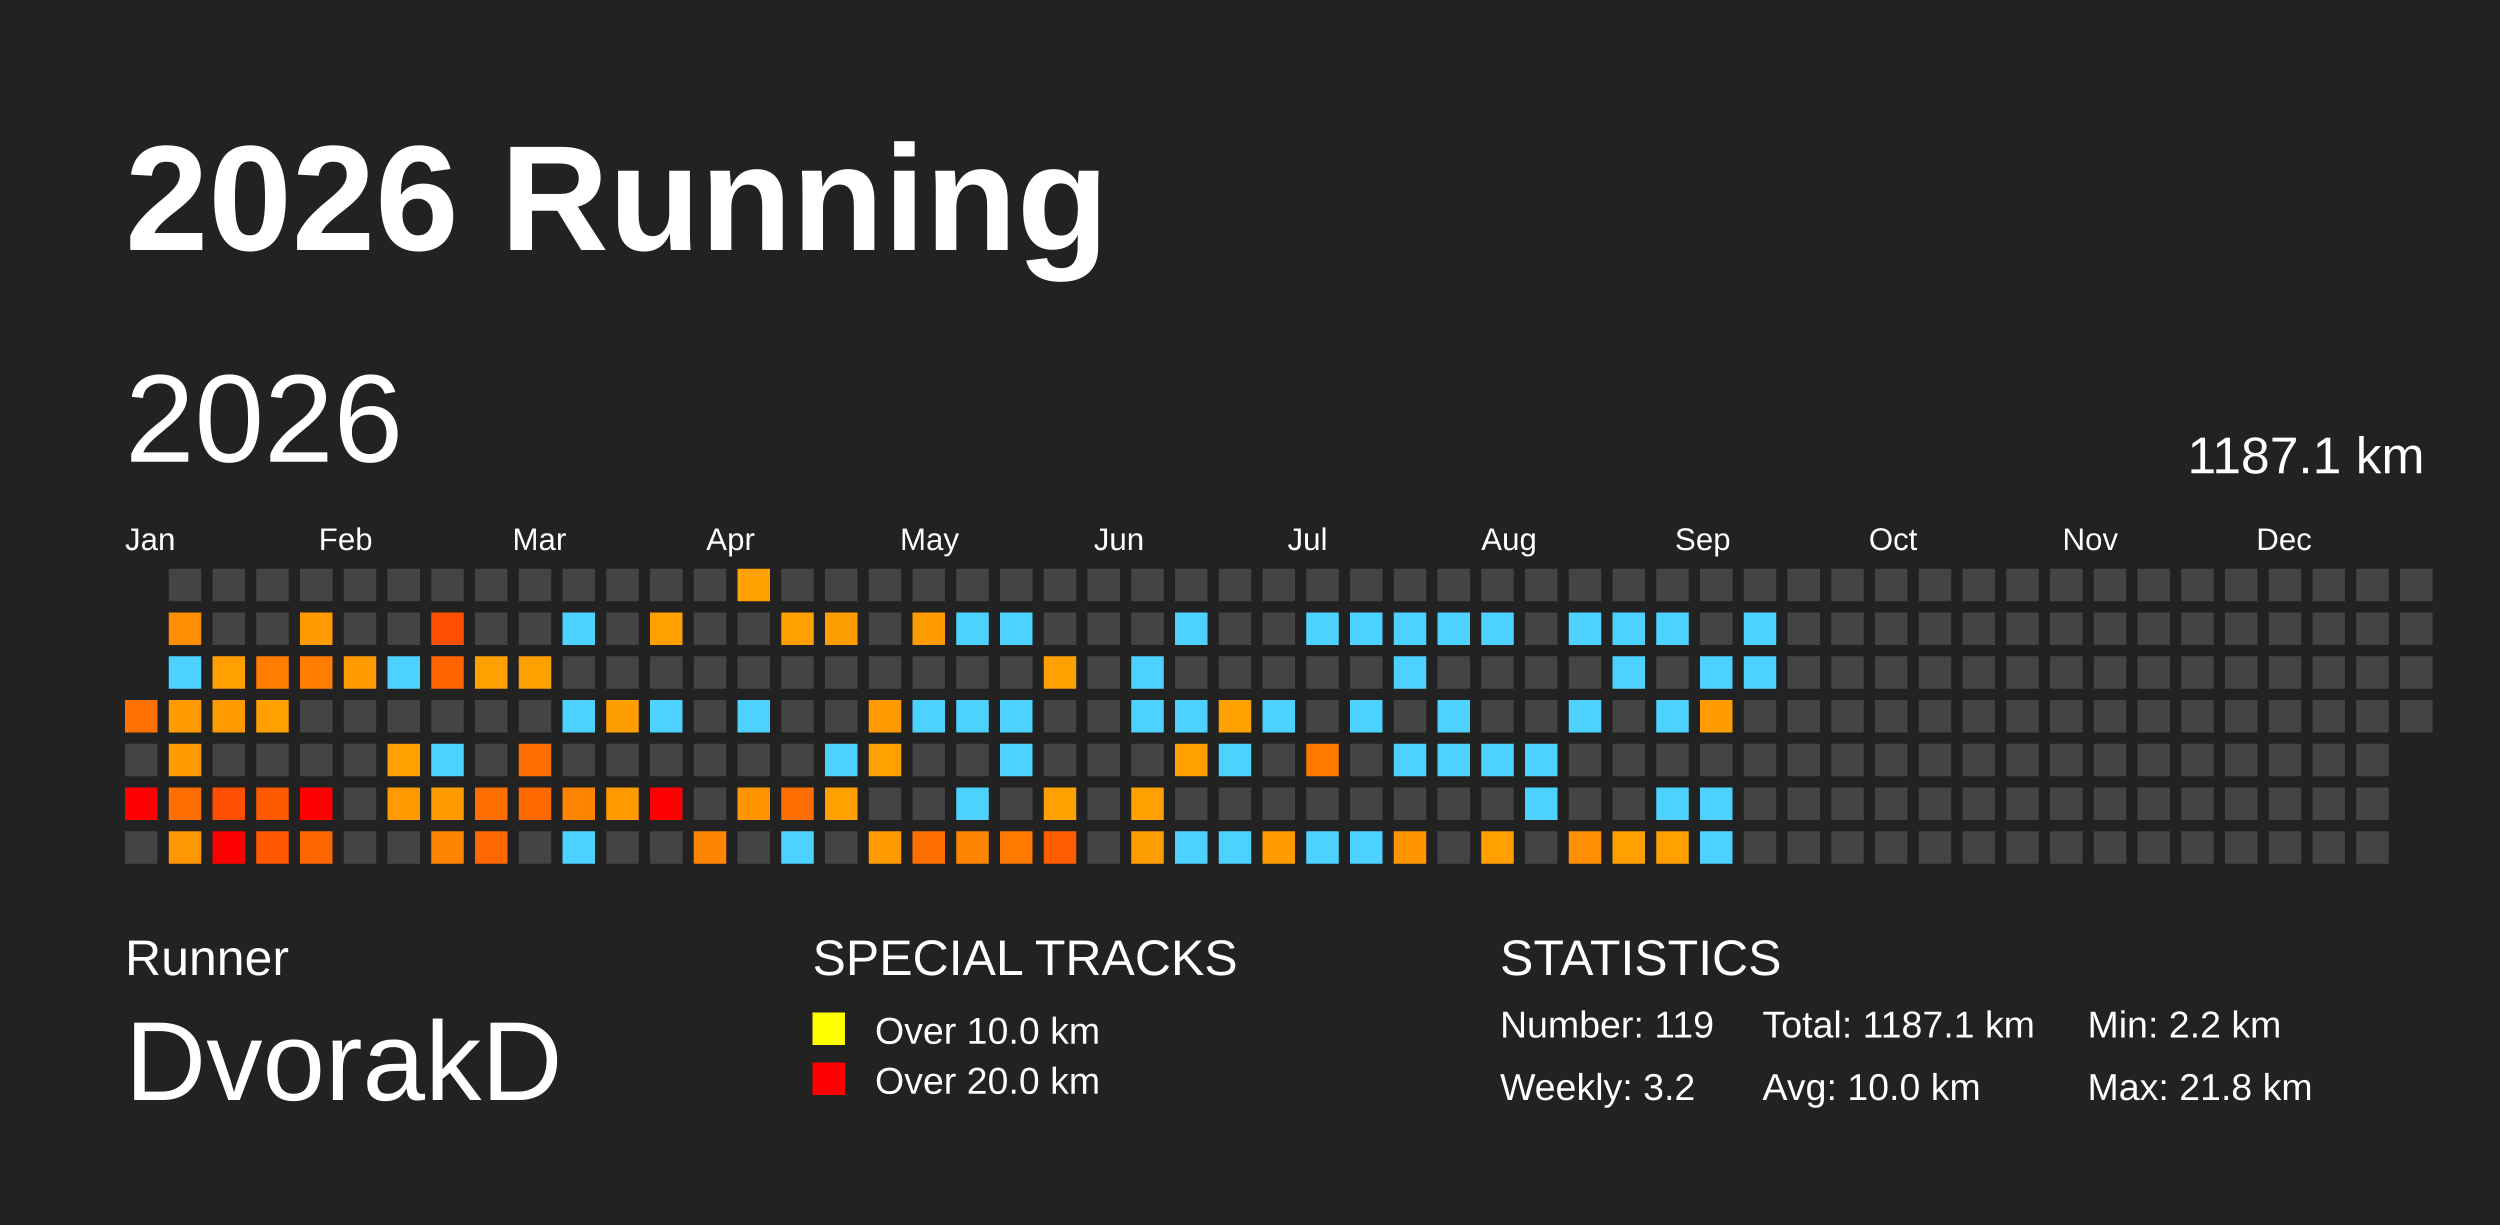
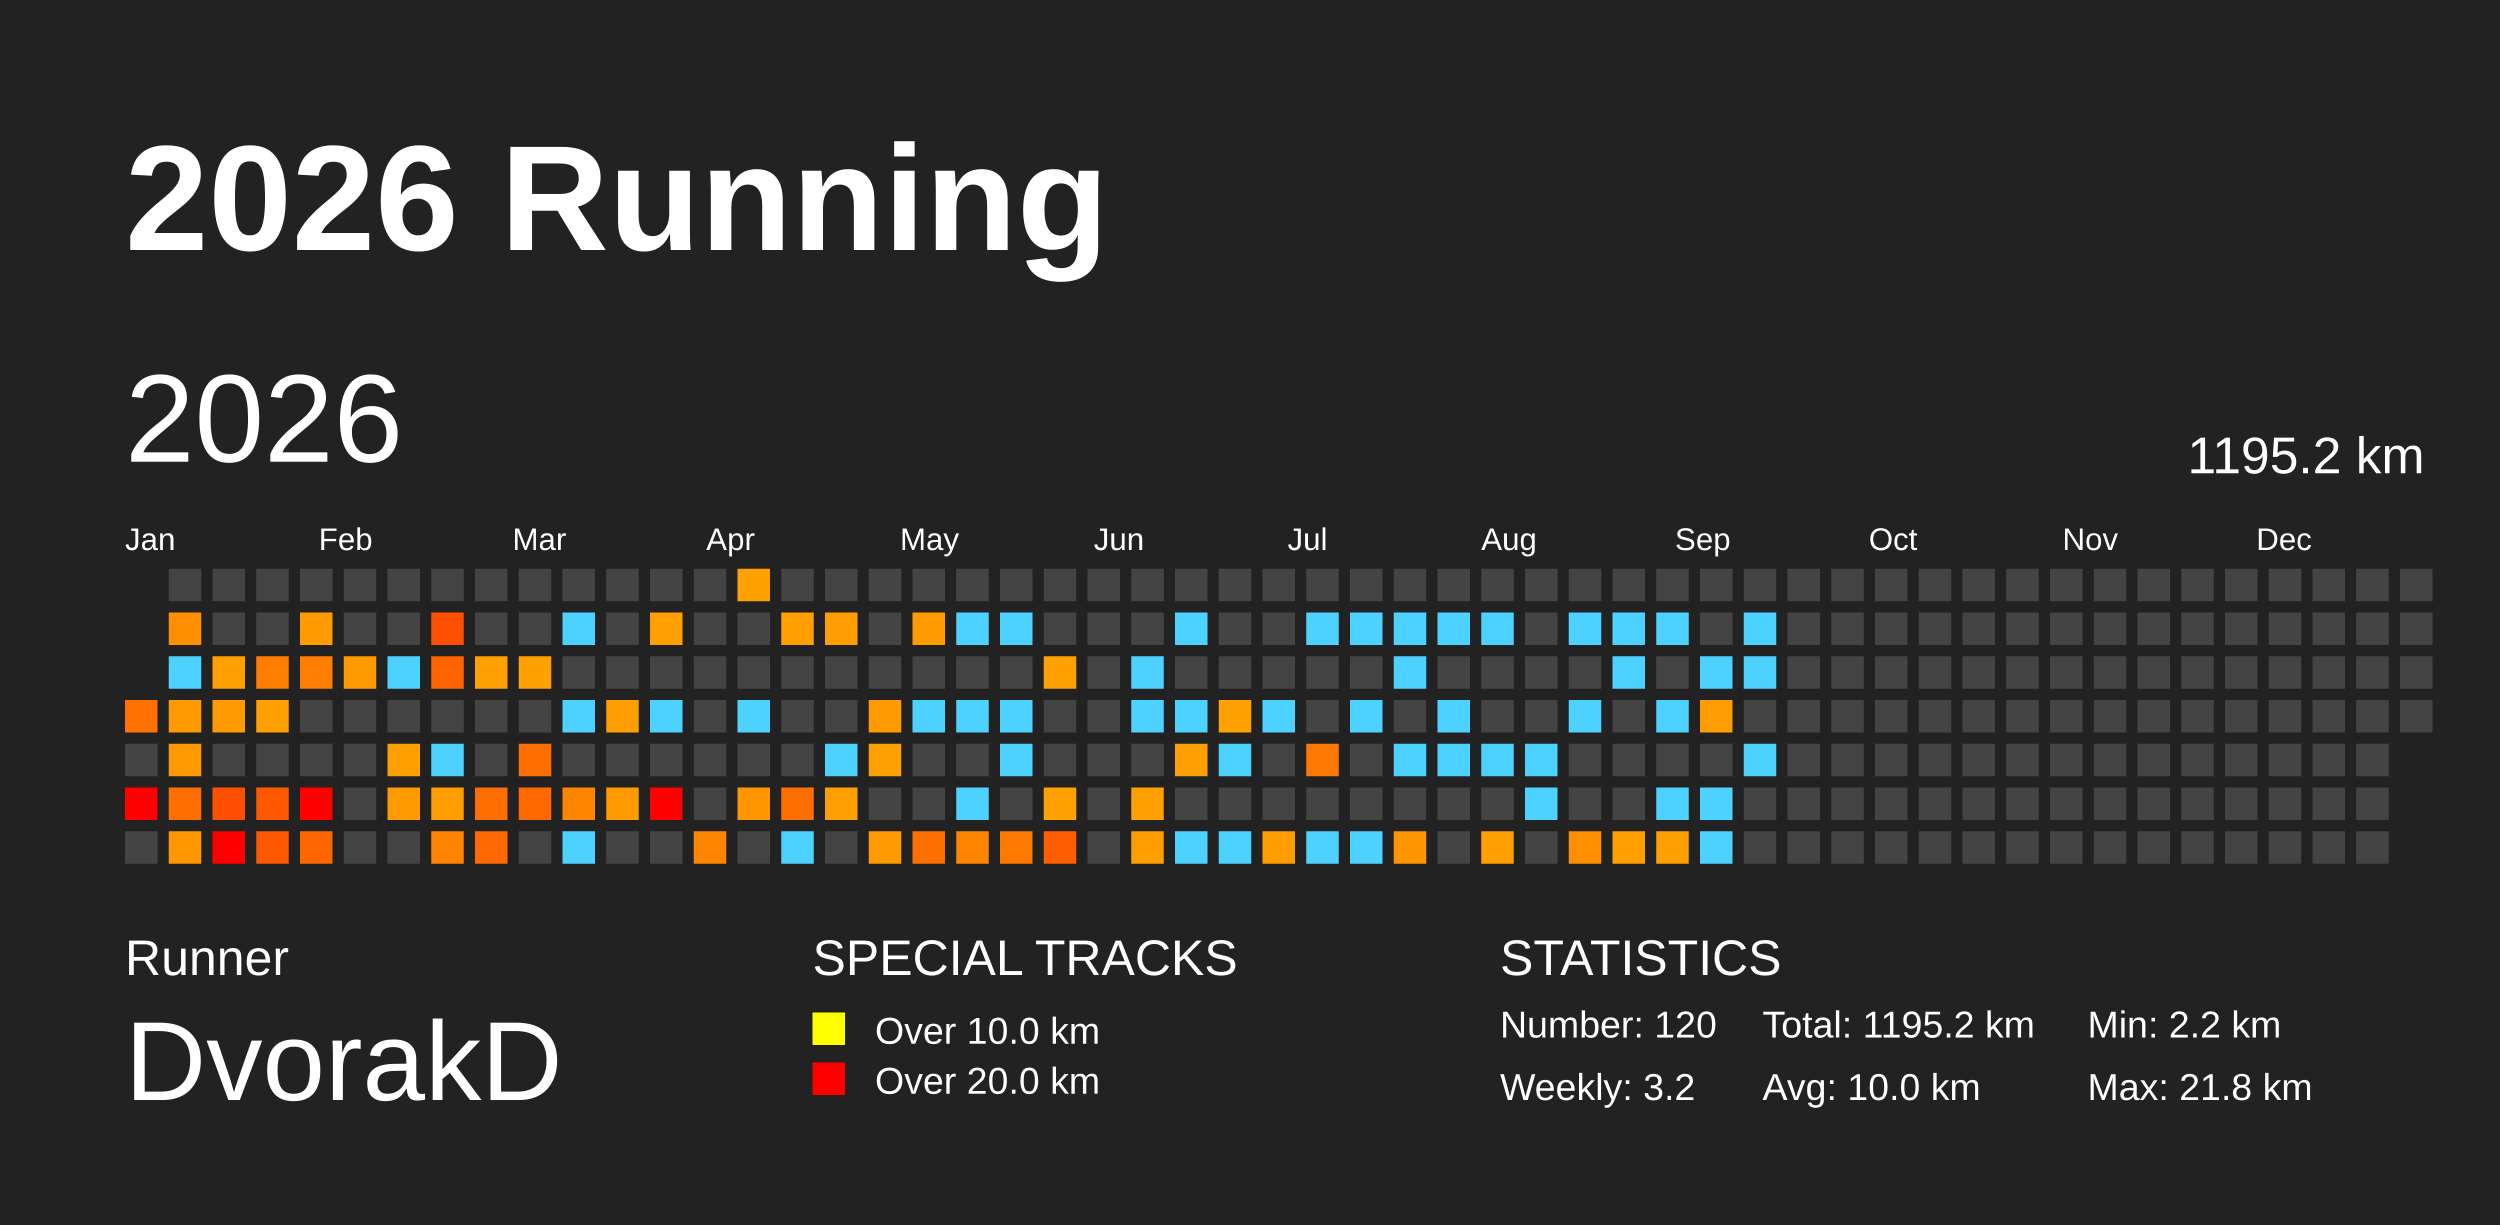
<svg xmlns="http://www.w3.org/2000/svg" baseProfile="full" height="98mm" version="1.1" viewBox="0,0,200,98" width="200mm">
  <defs />
  <rect fill="#222222" height="98" width="200" x="0" y="0" />
  <text fill="#FFFFFF" style="font-size:12px; font-family:Arial; font-weight:bold;" x="10" y="20">2026 Running</text>
  <text fill="#FFFFFF" style="font-size:4px; font-family:Arial" x="10" y="78">Runner</text>
  <text fill="#FFFFFF" style="font-size:9px; font-family:Arial" x="10" y="88">DvorakD</text>
  <text fill="#FFFFFF" style="font-size:4px; font-family:Arial" x="65" y="78">SPECIAL TRACKS</text>
  <rect fill="yellow" height="2.6" width="2.6" x="65" y="81" />
  <text fill="#FFFFFF" style="font-size:3px; font-family:Arial" x="70" y="83.5">Over 10.0 km</text>
  <rect fill="red" height="2.6" width="2.6" x="65" y="85" />
  <text fill="#FFFFFF" style="font-size:3px; font-family:Arial" x="70" y="87.5">Over 20.0 km</text>
  <text fill="#FFFFFF" style="font-size:4px; font-family:Arial" x="120" y="78">STATISTICS</text>
-   <text fill="#FFFFFF" style="font-size:3px; font-family:Arial" x="120" y="83">Number: 119</text>
+   <text fill="#FFFFFF" style="font-size:3px; font-family:Arial" x="120" y="83">Number: 120</text>
  <text fill="#FFFFFF" style="font-size:3px; font-family:Arial" x="120" y="88">Weekly: 3.2</text>
-   <text fill="#FFFFFF" style="font-size:3px; font-family:Arial" x="141" y="83">Total: 1187.1 km</text>
+   <text fill="#FFFFFF" style="font-size:3px; font-family:Arial" x="141" y="83">Total: 1195.2 km</text>
  <text fill="#FFFFFF" style="font-size:3px; font-family:Arial" x="141" y="88">Avg: 10.0 km</text>
  <text fill="#FFFFFF" style="font-size:3px; font-family:Arial" x="167" y="83">Min: 2.2 km</text>
  <text fill="#FFFFFF" style="font-size:3px; font-family:Arial" x="167" y="88">Max: 21.8 km</text>
  <text dominant-baseline="hanging" fill="#FFFFFF" style="font-size:10.0px; font-family:Arial;" x="10" y="30">2026</text>
-   <text dominant-baseline="hanging" fill="#FFFFFF" style="font-size:4.125px; font-family:Arial;" x="175" y="35">1187.1 km</text>
+   <text dominant-baseline="hanging" fill="#FFFFFF" style="font-size:4.125px; font-family:Arial;" x="175" y="35">1195.2 km</text>
  <text fill="#FFFFFF" style="font-size:2.5px; font-family:Arial" x="10.0" y="44">Jan</text>
  <text fill="#FFFFFF" style="font-size:2.5px; font-family:Arial" x="25.5" y="44">Feb</text>
  <text fill="#FFFFFF" style="font-size:2.5px; font-family:Arial" x="41.0" y="44">Mar</text>
  <text fill="#FFFFFF" style="font-size:2.5px; font-family:Arial" x="56.5" y="44">Apr</text>
  <text fill="#FFFFFF" style="font-size:2.5px; font-family:Arial" x="72.0" y="44">May</text>
  <text fill="#FFFFFF" style="font-size:2.5px; font-family:Arial" x="87.5" y="44">Jun</text>
  <text fill="#FFFFFF" style="font-size:2.5px; font-family:Arial" x="103.0" y="44">Jul</text>
  <text fill="#FFFFFF" style="font-size:2.5px; font-family:Arial" x="118.5" y="44">Aug</text>
  <text fill="#FFFFFF" style="font-size:2.5px; font-family:Arial" x="134.0" y="44">Sep</text>
  <text fill="#FFFFFF" style="font-size:2.5px; font-family:Arial" x="149.5" y="44">Oct</text>
  <text fill="#FFFFFF" style="font-size:2.5px; font-family:Arial" x="165.0" y="44">Nov</text>
  <text fill="#FFFFFF" style="font-size:2.5px; font-family:Arial" x="180.5" y="44">Dec</text>
  <rect fill="#ff7100" height="2.6" width="2.6" x="10.0" y="56.0" />
  <rect fill="#444444" height="2.6" width="2.6" x="10.0" y="59.5" />
  <rect fill="red" height="2.6" width="2.6" x="10.0" y="63.0" />
  <rect fill="#444444" height="2.6" width="2.6" x="10.0" y="66.5" />
  <rect fill="#444444" height="2.6" width="2.6" x="13.5" y="45.5" />
  <rect fill="#ff8e00" height="2.6" width="2.6" x="13.5" y="49.0" />
  <rect fill="#4dd2ff" height="2.6" width="2.6" x="13.5" y="52.5" />
  <rect fill="#ff9b00" height="2.6" width="2.6" x="13.5" y="56.0" />
  <rect fill="#ff9b00" height="2.6" width="2.6" x="13.5" y="59.5" />
  <rect fill="#ff6e00" height="2.6" width="2.6" x="13.5" y="63.0" />
  <rect fill="#ff9800" height="2.6" width="2.6" x="13.5" y="66.5" />
  <rect fill="#444444" height="2.6" width="2.6" x="17.0" y="45.5" />
  <rect fill="#444444" height="2.6" width="2.6" x="17.0" y="49.0" />
  <rect fill="#ff9f00" height="2.6" width="2.6" x="17.0" y="52.5" />
  <rect fill="#ff9b00" height="2.6" width="2.6" x="17.0" y="56.0" />
  <rect fill="#444444" height="2.6" width="2.6" x="17.0" y="59.5" />
  <rect fill="#ff4f00" height="2.6" width="2.6" x="17.0" y="63.0" />
  <rect fill="red" height="2.6" width="2.6" x="17.0" y="66.5" />
  <rect fill="#444444" height="2.6" width="2.6" x="20.5" y="45.5" />
  <rect fill="#444444" height="2.6" width="2.6" x="20.5" y="49.0" />
  <rect fill="#ff7e00" height="2.6" width="2.6" x="20.5" y="52.5" />
  <rect fill="#ffa000" height="2.6" width="2.6" x="20.5" y="56.0" />
  <rect fill="#444444" height="2.6" width="2.6" x="20.5" y="59.5" />
  <rect fill="#ff5900" height="2.6" width="2.6" x="20.5" y="63.0" />
  <rect fill="#ff5800" height="2.6" width="2.6" x="20.5" y="66.5" />
  <rect fill="#444444" height="2.6" width="2.6" x="24.0" y="45.5" />
  <rect fill="#ff9a00" height="2.6" width="2.6" x="24.0" y="49.0" />
  <rect fill="#ff7d00" height="2.6" width="2.6" x="24.0" y="52.5" />
  <rect fill="#444444" height="2.6" width="2.6" x="24.0" y="56.0" />
  <rect fill="#444444" height="2.6" width="2.6" x="24.0" y="59.5" />
  <rect fill="red" height="2.6" width="2.6" x="24.0" y="63.0" />
  <rect fill="#ff6600" height="2.6" width="2.6" x="24.0" y="66.5" />
  <rect fill="#444444" height="2.6" width="2.6" x="27.5" y="45.5" />
  <rect fill="#444444" height="2.6" width="2.6" x="27.5" y="49.0" />
  <rect fill="#ff9b00" height="2.6" width="2.6" x="27.5" y="52.5" />
  <rect fill="#444444" height="2.6" width="2.6" x="27.5" y="56.0" />
  <rect fill="#444444" height="2.6" width="2.6" x="27.5" y="59.5" />
  <rect fill="#444444" height="2.6" width="2.6" x="27.5" y="63.0" />
  <rect fill="#444444" height="2.6" width="2.6" x="27.5" y="66.5" />
  <rect fill="#444444" height="2.6" width="2.6" x="31.0" y="45.5" />
  <rect fill="#444444" height="2.6" width="2.6" x="31.0" y="49.0" />
  <rect fill="#4dd2ff" height="2.6" width="2.6" x="31.0" y="52.5" />
  <rect fill="#444444" height="2.6" width="2.6" x="31.0" y="56.0" />
  <rect fill="#ff9f00" height="2.6" width="2.6" x="31.0" y="59.5" />
  <rect fill="#ff9b00" height="2.6" width="2.6" x="31.0" y="63.0" />
  <rect fill="#444444" height="2.6" width="2.6" x="31.0" y="66.5" />
  <rect fill="#444444" height="2.6" width="2.6" x="34.5" y="45.5" />
  <rect fill="#ff4f00" height="2.6" width="2.6" x="34.5" y="49.0" />
  <rect fill="#ff6400" height="2.6" width="2.6" x="34.5" y="52.5" />
  <rect fill="#444444" height="2.6" width="2.6" x="34.5" y="56.0" />
  <rect fill="#4dd2ff" height="2.6" width="2.6" x="34.5" y="59.5" />
  <rect fill="#ff9c00" height="2.6" width="2.6" x="34.5" y="63.0" />
  <rect fill="#ff8500" height="2.6" width="2.6" x="34.5" y="66.5" />
  <rect fill="#444444" height="2.6" width="2.6" x="38.0" y="45.5" />
  <rect fill="#444444" height="2.6" width="2.6" x="38.0" y="49.0" />
  <rect fill="#ffa100" height="2.6" width="2.6" x="38.0" y="52.5" />
  <rect fill="#444444" height="2.6" width="2.6" x="38.0" y="56.0" />
  <rect fill="#444444" height="2.6" width="2.6" x="38.0" y="59.5" />
  <rect fill="#ff6e00" height="2.6" width="2.6" x="38.0" y="63.0" />
  <rect fill="#ff6800" height="2.6" width="2.6" x="38.0" y="66.5" />
  <rect fill="#444444" height="2.6" width="2.6" x="41.5" y="45.5" />
  <rect fill="#444444" height="2.6" width="2.6" x="41.5" y="49.0" />
  <rect fill="#ffa100" height="2.6" width="2.6" x="41.5" y="52.5" />
  <rect fill="#444444" height="2.6" width="2.6" x="41.5" y="56.0" />
  <rect fill="#ff6e00" height="2.6" width="2.6" x="41.5" y="59.5" />
  <rect fill="#ff6900" height="2.6" width="2.6" x="41.5" y="63.0" />
  <rect fill="#444444" height="2.6" width="2.6" x="41.5" y="66.5" />
  <rect fill="#444444" height="2.6" width="2.6" x="45.0" y="45.5" />
  <rect fill="#4dd2ff" height="2.6" width="2.6" x="45.0" y="49.0" />
  <rect fill="#444444" height="2.6" width="2.6" x="45.0" y="52.5" />
  <rect fill="#4dd2ff" height="2.6" width="2.6" x="45.0" y="56.0" />
  <rect fill="#444444" height="2.6" width="2.6" x="45.0" y="59.5" />
  <rect fill="#ff8500" height="2.6" width="2.6" x="45.0" y="63.0" />
  <rect fill="#4dd2ff" height="2.6" width="2.6" x="45.0" y="66.5" />
  <rect fill="#444444" height="2.6" width="2.6" x="48.5" y="45.5" />
  <rect fill="#444444" height="2.6" width="2.6" x="48.5" y="49.0" />
  <rect fill="#444444" height="2.6" width="2.6" x="48.5" y="52.5" />
  <rect fill="#ff9e00" height="2.6" width="2.6" x="48.5" y="56.0" />
  <rect fill="#444444" height="2.6" width="2.6" x="48.5" y="59.5" />
  <rect fill="#ff9a00" height="2.6" width="2.6" x="48.5" y="63.0" />
  <rect fill="#444444" height="2.6" width="2.6" x="48.5" y="66.5" />
  <rect fill="#444444" height="2.6" width="2.6" x="52.0" y="45.5" />
  <rect fill="#ffa000" height="2.6" width="2.6" x="52.0" y="49.0" />
  <rect fill="#444444" height="2.6" width="2.6" x="52.0" y="52.5" />
  <rect fill="#4dd2ff" height="2.6" width="2.6" x="52.0" y="56.0" />
  <rect fill="#444444" height="2.6" width="2.6" x="52.0" y="59.5" />
  <rect fill="red" height="2.6" width="2.6" x="52.0" y="63.0" />
  <rect fill="#444444" height="2.6" width="2.6" x="52.0" y="66.5" />
  <rect fill="#444444" height="2.6" width="2.6" x="55.5" y="45.5" />
  <rect fill="#444444" height="2.6" width="2.6" x="55.5" y="49.0" />
  <rect fill="#444444" height="2.6" width="2.6" x="55.5" y="52.5" />
  <rect fill="#444444" height="2.6" width="2.6" x="55.5" y="56.0" />
  <rect fill="#444444" height="2.6" width="2.6" x="55.5" y="59.5" />
  <rect fill="#444444" height="2.6" width="2.6" x="55.5" y="63.0" />
  <rect fill="#ff8500" height="2.6" width="2.6" x="55.5" y="66.5" />
  <rect fill="#ffa100" height="2.6" width="2.6" x="59.0" y="45.5" />
  <rect fill="#444444" height="2.6" width="2.6" x="59.0" y="49.0" />
  <rect fill="#444444" height="2.6" width="2.6" x="59.0" y="52.5" />
  <rect fill="#4dd2ff" height="2.6" width="2.6" x="59.0" y="56.0" />
  <rect fill="#444444" height="2.6" width="2.6" x="59.0" y="59.5" />
  <rect fill="#ff9500" height="2.6" width="2.6" x="59.0" y="63.0" />
  <rect fill="#444444" height="2.6" width="2.6" x="59.0" y="66.5" />
  <rect fill="#444444" height="2.6" width="2.6" x="62.5" y="45.5" />
  <rect fill="#ffa000" height="2.6" width="2.6" x="62.5" y="49.0" />
  <rect fill="#444444" height="2.6" width="2.6" x="62.5" y="52.5" />
  <rect fill="#444444" height="2.6" width="2.6" x="62.5" y="56.0" />
  <rect fill="#444444" height="2.6" width="2.6" x="62.5" y="59.5" />
  <rect fill="#ff6e00" height="2.6" width="2.6" x="62.5" y="63.0" />
  <rect fill="#4dd2ff" height="2.6" width="2.6" x="62.5" y="66.5" />
  <rect fill="#444444" height="2.6" width="2.6" x="66.0" y="45.5" />
  <rect fill="#ff9e00" height="2.6" width="2.6" x="66.0" y="49.0" />
  <rect fill="#444444" height="2.6" width="2.6" x="66.0" y="52.5" />
  <rect fill="#444444" height="2.6" width="2.6" x="66.0" y="56.0" />
  <rect fill="#4dd2ff" height="2.6" width="2.6" x="66.0" y="59.5" />
  <rect fill="#ffa000" height="2.6" width="2.6" x="66.0" y="63.0" />
  <rect fill="#444444" height="2.6" width="2.6" x="66.0" y="66.5" />
  <rect fill="#444444" height="2.6" width="2.6" x="69.5" y="45.5" />
  <rect fill="#444444" height="2.6" width="2.6" x="69.5" y="49.0" />
  <rect fill="#444444" height="2.6" width="2.6" x="69.5" y="52.5" />
  <rect fill="#ff9b00" height="2.6" width="2.6" x="69.5" y="56.0" />
  <rect fill="#ffa100" height="2.6" width="2.6" x="69.5" y="59.5" />
  <rect fill="#444444" height="2.6" width="2.6" x="69.5" y="63.0" />
  <rect fill="#ff9b00" height="2.6" width="2.6" x="69.5" y="66.5" />
  <rect fill="#444444" height="2.6" width="2.6" x="73.0" y="45.5" />
  <rect fill="#ff9b00" height="2.6" width="2.6" x="73.0" y="49.0" />
  <rect fill="#444444" height="2.6" width="2.6" x="73.0" y="52.5" />
  <rect fill="#4dd2ff" height="2.6" width="2.6" x="73.0" y="56.0" />
  <rect fill="#444444" height="2.6" width="2.6" x="73.0" y="59.5" />
  <rect fill="#444444" height="2.6" width="2.6" x="73.0" y="63.0" />
  <rect fill="#ff6f00" height="2.6" width="2.6" x="73.0" y="66.5" />
  <rect fill="#444444" height="2.6" width="2.6" x="76.5" y="45.5" />
  <rect fill="#4dd2ff" height="2.6" width="2.6" x="76.5" y="49.0" />
  <rect fill="#444444" height="2.6" width="2.6" x="76.5" y="52.5" />
  <rect fill="#4dd2ff" height="2.6" width="2.6" x="76.5" y="56.0" />
  <rect fill="#444444" height="2.6" width="2.6" x="76.5" y="59.5" />
  <rect fill="#4dd2ff" height="2.6" width="2.6" x="76.5" y="63.0" />
  <rect fill="#ff8500" height="2.6" width="2.6" x="76.5" y="66.5" />
  <rect fill="#444444" height="2.6" width="2.6" x="80.0" y="45.5" />
  <rect fill="#4dd2ff" height="2.6" width="2.6" x="80.0" y="49.0" />
  <rect fill="#444444" height="2.6" width="2.6" x="80.0" y="52.5" />
  <rect fill="#4dd2ff" height="2.6" width="2.6" x="80.0" y="56.0" />
  <rect fill="#4dd2ff" height="2.6" width="2.6" x="80.0" y="59.5" />
  <rect fill="#444444" height="2.6" width="2.6" x="80.0" y="63.0" />
  <rect fill="#ff7800" height="2.6" width="2.6" x="80.0" y="66.5" />
  <rect fill="#444444" height="2.6" width="2.6" x="83.5" y="45.5" />
  <rect fill="#444444" height="2.6" width="2.6" x="83.5" y="49.0" />
  <rect fill="#ffa100" height="2.6" width="2.6" x="83.5" y="52.5" />
  <rect fill="#444444" height="2.6" width="2.6" x="83.5" y="56.0" />
  <rect fill="#444444" height="2.6" width="2.6" x="83.5" y="59.5" />
  <rect fill="#ffa100" height="2.6" width="2.6" x="83.5" y="63.0" />
  <rect fill="#ff5d00" height="2.6" width="2.6" x="83.5" y="66.5" />
  <rect fill="#444444" height="2.6" width="2.6" x="87.0" y="45.5" />
  <rect fill="#444444" height="2.6" width="2.6" x="87.0" y="49.0" />
  <rect fill="#444444" height="2.6" width="2.6" x="87.0" y="52.5" />
  <rect fill="#444444" height="2.6" width="2.6" x="87.0" y="56.0" />
  <rect fill="#444444" height="2.6" width="2.6" x="87.0" y="59.5" />
  <rect fill="#444444" height="2.6" width="2.6" x="87.0" y="63.0" />
  <rect fill="#444444" height="2.6" width="2.6" x="87.0" y="66.5" />
  <rect fill="#444444" height="2.6" width="2.6" x="90.5" y="45.5" />
  <rect fill="#444444" height="2.6" width="2.6" x="90.5" y="49.0" />
  <rect fill="#4dd2ff" height="2.6" width="2.6" x="90.5" y="52.5" />
  <rect fill="#4dd2ff" height="2.6" width="2.6" x="90.5" y="56.0" />
  <rect fill="#444444" height="2.6" width="2.6" x="90.5" y="59.5" />
  <rect fill="#ffa000" height="2.6" width="2.6" x="90.5" y="63.0" />
  <rect fill="#ff9e00" height="2.6" width="2.6" x="90.5" y="66.5" />
  <rect fill="#444444" height="2.6" width="2.6" x="94.0" y="45.5" />
  <rect fill="#4dd2ff" height="2.6" width="2.6" x="94.0" y="49.0" />
  <rect fill="#444444" height="2.6" width="2.6" x="94.0" y="52.5" />
  <rect fill="#4dd2ff" height="2.6" width="2.6" x="94.0" y="56.0" />
  <rect fill="#ffa000" height="2.6" width="2.6" x="94.0" y="59.5" />
  <rect fill="#444444" height="2.6" width="2.6" x="94.0" y="63.0" />
  <rect fill="#4dd2ff" height="2.6" width="2.6" x="94.0" y="66.5" />
  <rect fill="#444444" height="2.6" width="2.6" x="97.5" y="45.5" />
  <rect fill="#444444" height="2.6" width="2.6" x="97.5" y="49.0" />
  <rect fill="#444444" height="2.6" width="2.6" x="97.5" y="52.5" />
  <rect fill="#ffa100" height="2.6" width="2.6" x="97.5" y="56.0" />
  <rect fill="#4dd2ff" height="2.6" width="2.6" x="97.5" y="59.5" />
  <rect fill="#444444" height="2.6" width="2.6" x="97.5" y="63.0" />
  <rect fill="#4dd2ff" height="2.6" width="2.6" x="97.5" y="66.5" />
  <rect fill="#444444" height="2.6" width="2.6" x="101.0" y="45.5" />
  <rect fill="#444444" height="2.6" width="2.6" x="101.0" y="49.0" />
  <rect fill="#444444" height="2.6" width="2.6" x="101.0" y="52.5" />
  <rect fill="#4dd2ff" height="2.6" width="2.6" x="101.0" y="56.0" />
  <rect fill="#444444" height="2.6" width="2.6" x="101.0" y="59.5" />
  <rect fill="#444444" height="2.6" width="2.6" x="101.0" y="63.0" />
  <rect fill="#ff9d00" height="2.6" width="2.6" x="101.0" y="66.5" />
  <rect fill="#444444" height="2.6" width="2.6" x="104.5" y="45.5" />
  <rect fill="#4dd2ff" height="2.6" width="2.6" x="104.5" y="49.0" />
  <rect fill="#444444" height="2.6" width="2.6" x="104.5" y="52.5" />
  <rect fill="#444444" height="2.6" width="2.6" x="104.5" y="56.0" />
  <rect fill="#ff7800" height="2.6" width="2.6" x="104.5" y="59.5" />
  <rect fill="#444444" height="2.6" width="2.6" x="104.5" y="63.0" />
  <rect fill="#4dd2ff" height="2.6" width="2.6" x="104.5" y="66.5" />
  <rect fill="#444444" height="2.6" width="2.6" x="108.0" y="45.5" />
  <rect fill="#4dd2ff" height="2.6" width="2.6" x="108.0" y="49.0" />
  <rect fill="#444444" height="2.6" width="2.6" x="108.0" y="52.5" />
  <rect fill="#4dd2ff" height="2.6" width="2.6" x="108.0" y="56.0" />
  <rect fill="#444444" height="2.6" width="2.6" x="108.0" y="59.5" />
  <rect fill="#444444" height="2.6" width="2.6" x="108.0" y="63.0" />
  <rect fill="#4dd2ff" height="2.6" width="2.6" x="108.0" y="66.5" />
  <rect fill="#444444" height="2.6" width="2.6" x="111.5" y="45.5" />
  <rect fill="#4dd2ff" height="2.6" width="2.6" x="111.5" y="49.0" />
  <rect fill="#4dd2ff" height="2.6" width="2.6" x="111.5" y="52.5" />
  <rect fill="#444444" height="2.6" width="2.6" x="111.5" y="56.0" />
  <rect fill="#4dd2ff" height="2.6" width="2.6" x="111.5" y="59.5" />
  <rect fill="#444444" height="2.6" width="2.6" x="111.5" y="63.0" />
  <rect fill="#ff9500" height="2.6" width="2.6" x="111.5" y="66.5" />
  <rect fill="#444444" height="2.6" width="2.6" x="115.0" y="45.5" />
  <rect fill="#4dd2ff" height="2.6" width="2.6" x="115.0" y="49.0" />
  <rect fill="#444444" height="2.6" width="2.6" x="115.0" y="52.5" />
  <rect fill="#4dd2ff" height="2.6" width="2.6" x="115.0" y="56.0" />
  <rect fill="#4dd2ff" height="2.6" width="2.6" x="115.0" y="59.5" />
  <rect fill="#444444" height="2.6" width="2.6" x="115.0" y="63.0" />
  <rect fill="#444444" height="2.6" width="2.6" x="115.0" y="66.5" />
  <rect fill="#444444" height="2.6" width="2.6" x="118.5" y="45.5" />
  <rect fill="#4dd2ff" height="2.6" width="2.6" x="118.5" y="49.0" />
  <rect fill="#444444" height="2.6" width="2.6" x="118.5" y="52.5" />
  <rect fill="#444444" height="2.6" width="2.6" x="118.5" y="56.0" />
  <rect fill="#4dd2ff" height="2.6" width="2.6" x="118.5" y="59.5" />
  <rect fill="#444444" height="2.6" width="2.6" x="118.5" y="63.0" />
  <rect fill="#ff9f00" height="2.6" width="2.6" x="118.5" y="66.5" />
  <rect fill="#444444" height="2.6" width="2.6" x="122.0" y="45.5" />
  <rect fill="#444444" height="2.6" width="2.6" x="122.0" y="49.0" />
  <rect fill="#444444" height="2.6" width="2.6" x="122.0" y="52.5" />
  <rect fill="#444444" height="2.6" width="2.6" x="122.0" y="56.0" />
  <rect fill="#4dd2ff" height="2.6" width="2.6" x="122.0" y="59.5" />
  <rect fill="#4dd2ff" height="2.6" width="2.6" x="122.0" y="63.0" />
  <rect fill="#444444" height="2.6" width="2.6" x="122.0" y="66.5" />
  <rect fill="#444444" height="2.6" width="2.6" x="125.5" y="45.5" />
  <rect fill="#4dd2ff" height="2.6" width="2.6" x="125.5" y="49.0" />
  <rect fill="#444444" height="2.6" width="2.6" x="125.5" y="52.5" />
  <rect fill="#4dd2ff" height="2.6" width="2.6" x="125.5" y="56.0" />
  <rect fill="#444444" height="2.6" width="2.6" x="125.5" y="59.5" />
  <rect fill="#444444" height="2.6" width="2.6" x="125.5" y="63.0" />
  <rect fill="#ff8e00" height="2.6" width="2.6" x="125.5" y="66.5" />
  <rect fill="#444444" height="2.6" width="2.6" x="129.0" y="45.5" />
  <rect fill="#4dd2ff" height="2.6" width="2.6" x="129.0" y="49.0" />
  <rect fill="#4dd2ff" height="2.6" width="2.6" x="129.0" y="52.5" />
  <rect fill="#444444" height="2.6" width="2.6" x="129.0" y="56.0" />
  <rect fill="#444444" height="2.6" width="2.6" x="129.0" y="59.5" />
  <rect fill="#444444" height="2.6" width="2.6" x="129.0" y="63.0" />
  <rect fill="#ffa000" height="2.6" width="2.6" x="129.0" y="66.5" />
  <rect fill="#444444" height="2.6" width="2.6" x="132.5" y="45.5" />
  <rect fill="#4dd2ff" height="2.6" width="2.6" x="132.5" y="49.0" />
  <rect fill="#444444" height="2.6" width="2.6" x="132.5" y="52.5" />
  <rect fill="#4dd2ff" height="2.6" width="2.6" x="132.5" y="56.0" />
  <rect fill="#444444" height="2.6" width="2.6" x="132.5" y="59.5" />
  <rect fill="#4dd2ff" height="2.6" width="2.6" x="132.5" y="63.0" />
  <rect fill="#ff9f00" height="2.6" width="2.6" x="132.5" y="66.5" />
  <rect fill="#444444" height="2.6" width="2.6" x="136.0" y="45.5" />
  <rect fill="#444444" height="2.6" width="2.6" x="136.0" y="49.0" />
  <rect fill="#4dd2ff" height="2.6" width="2.6" x="136.0" y="52.5" />
  <rect fill="#ff9d00" height="2.6" width="2.6" x="136.0" y="56.0" />
  <rect fill="#444444" height="2.6" width="2.6" x="136.0" y="59.5" />
  <rect fill="#4dd2ff" height="2.6" width="2.6" x="136.0" y="63.0" />
  <rect fill="#4dd2ff" height="2.6" width="2.6" x="136.0" y="66.5" />
  <rect fill="#444444" height="2.6" width="2.6" x="139.5" y="45.5" />
  <rect fill="#4dd2ff" height="2.6" width="2.6" x="139.5" y="49.0" />
  <rect fill="#4dd2ff" height="2.6" width="2.6" x="139.5" y="52.5" />
  <rect fill="#444444" height="2.6" width="2.6" x="139.5" y="56.0" />
-   <rect fill="#444444" height="2.6" width="2.6" x="139.5" y="59.5" />
+   <rect fill="#4dd2ff" height="2.6" width="2.6" x="139.5" y="59.5" />
  <rect fill="#444444" height="2.6" width="2.6" x="139.5" y="63.0" />
  <rect fill="#444444" height="2.6" width="2.6" x="139.5" y="66.5" />
  <rect fill="#444444" height="2.6" width="2.6" x="143.0" y="45.5" />
  <rect fill="#444444" height="2.6" width="2.6" x="143.0" y="49.0" />
  <rect fill="#444444" height="2.6" width="2.6" x="143.0" y="52.5" />
  <rect fill="#444444" height="2.6" width="2.6" x="143.0" y="56.0" />
  <rect fill="#444444" height="2.6" width="2.6" x="143.0" y="59.5" />
  <rect fill="#444444" height="2.6" width="2.6" x="143.0" y="63.0" />
  <rect fill="#444444" height="2.6" width="2.6" x="143.0" y="66.5" />
  <rect fill="#444444" height="2.6" width="2.6" x="146.5" y="45.5" />
  <rect fill="#444444" height="2.6" width="2.6" x="146.5" y="49.0" />
  <rect fill="#444444" height="2.6" width="2.6" x="146.5" y="52.5" />
  <rect fill="#444444" height="2.6" width="2.6" x="146.5" y="56.0" />
  <rect fill="#444444" height="2.6" width="2.6" x="146.5" y="59.5" />
  <rect fill="#444444" height="2.6" width="2.6" x="146.5" y="63.0" />
  <rect fill="#444444" height="2.6" width="2.6" x="146.5" y="66.5" />
  <rect fill="#444444" height="2.6" width="2.6" x="150.0" y="45.5" />
  <rect fill="#444444" height="2.6" width="2.6" x="150.0" y="49.0" />
  <rect fill="#444444" height="2.6" width="2.6" x="150.0" y="52.5" />
  <rect fill="#444444" height="2.6" width="2.6" x="150.0" y="56.0" />
  <rect fill="#444444" height="2.6" width="2.6" x="150.0" y="59.5" />
  <rect fill="#444444" height="2.6" width="2.6" x="150.0" y="63.0" />
  <rect fill="#444444" height="2.6" width="2.6" x="150.0" y="66.5" />
  <rect fill="#444444" height="2.6" width="2.6" x="153.5" y="45.5" />
  <rect fill="#444444" height="2.6" width="2.6" x="153.5" y="49.0" />
  <rect fill="#444444" height="2.6" width="2.6" x="153.5" y="52.5" />
  <rect fill="#444444" height="2.6" width="2.6" x="153.5" y="56.0" />
  <rect fill="#444444" height="2.6" width="2.6" x="153.5" y="59.5" />
  <rect fill="#444444" height="2.6" width="2.6" x="153.5" y="63.0" />
  <rect fill="#444444" height="2.6" width="2.6" x="153.5" y="66.5" />
  <rect fill="#444444" height="2.6" width="2.6" x="157.0" y="45.5" />
  <rect fill="#444444" height="2.6" width="2.6" x="157.0" y="49.0" />
  <rect fill="#444444" height="2.6" width="2.6" x="157.0" y="52.5" />
  <rect fill="#444444" height="2.6" width="2.6" x="157.0" y="56.0" />
  <rect fill="#444444" height="2.6" width="2.6" x="157.0" y="59.5" />
  <rect fill="#444444" height="2.6" width="2.6" x="157.0" y="63.0" />
  <rect fill="#444444" height="2.6" width="2.6" x="157.0" y="66.5" />
  <rect fill="#444444" height="2.6" width="2.6" x="160.5" y="45.5" />
  <rect fill="#444444" height="2.6" width="2.6" x="160.5" y="49.0" />
  <rect fill="#444444" height="2.6" width="2.6" x="160.5" y="52.5" />
  <rect fill="#444444" height="2.6" width="2.6" x="160.5" y="56.0" />
  <rect fill="#444444" height="2.6" width="2.6" x="160.5" y="59.5" />
  <rect fill="#444444" height="2.6" width="2.6" x="160.5" y="63.0" />
  <rect fill="#444444" height="2.6" width="2.6" x="160.5" y="66.5" />
  <rect fill="#444444" height="2.6" width="2.6" x="164.0" y="45.5" />
  <rect fill="#444444" height="2.6" width="2.6" x="164.0" y="49.0" />
  <rect fill="#444444" height="2.6" width="2.6" x="164.0" y="52.5" />
  <rect fill="#444444" height="2.6" width="2.6" x="164.0" y="56.0" />
  <rect fill="#444444" height="2.6" width="2.6" x="164.0" y="59.5" />
  <rect fill="#444444" height="2.6" width="2.6" x="164.0" y="63.0" />
  <rect fill="#444444" height="2.6" width="2.6" x="164.0" y="66.5" />
  <rect fill="#444444" height="2.6" width="2.6" x="167.5" y="45.5" />
  <rect fill="#444444" height="2.6" width="2.6" x="167.5" y="49.0" />
  <rect fill="#444444" height="2.6" width="2.6" x="167.5" y="52.5" />
  <rect fill="#444444" height="2.6" width="2.6" x="167.5" y="56.0" />
  <rect fill="#444444" height="2.6" width="2.6" x="167.5" y="59.5" />
  <rect fill="#444444" height="2.6" width="2.6" x="167.5" y="63.0" />
  <rect fill="#444444" height="2.6" width="2.6" x="167.5" y="66.5" />
  <rect fill="#444444" height="2.6" width="2.6" x="171.0" y="45.5" />
  <rect fill="#444444" height="2.6" width="2.6" x="171.0" y="49.0" />
  <rect fill="#444444" height="2.6" width="2.6" x="171.0" y="52.5" />
  <rect fill="#444444" height="2.6" width="2.6" x="171.0" y="56.0" />
  <rect fill="#444444" height="2.6" width="2.6" x="171.0" y="59.5" />
  <rect fill="#444444" height="2.6" width="2.6" x="171.0" y="63.0" />
  <rect fill="#444444" height="2.6" width="2.6" x="171.0" y="66.5" />
  <rect fill="#444444" height="2.6" width="2.6" x="174.5" y="45.5" />
  <rect fill="#444444" height="2.6" width="2.6" x="174.5" y="49.0" />
  <rect fill="#444444" height="2.6" width="2.6" x="174.5" y="52.5" />
  <rect fill="#444444" height="2.6" width="2.6" x="174.5" y="56.0" />
  <rect fill="#444444" height="2.6" width="2.6" x="174.5" y="59.5" />
  <rect fill="#444444" height="2.6" width="2.6" x="174.5" y="63.0" />
  <rect fill="#444444" height="2.6" width="2.6" x="174.5" y="66.5" />
  <rect fill="#444444" height="2.6" width="2.6" x="178.0" y="45.5" />
  <rect fill="#444444" height="2.6" width="2.6" x="178.0" y="49.0" />
  <rect fill="#444444" height="2.6" width="2.6" x="178.0" y="52.5" />
  <rect fill="#444444" height="2.6" width="2.6" x="178.0" y="56.0" />
  <rect fill="#444444" height="2.6" width="2.6" x="178.0" y="59.5" />
  <rect fill="#444444" height="2.6" width="2.6" x="178.0" y="63.0" />
  <rect fill="#444444" height="2.6" width="2.6" x="178.0" y="66.5" />
  <rect fill="#444444" height="2.6" width="2.6" x="181.5" y="45.5" />
  <rect fill="#444444" height="2.6" width="2.6" x="181.5" y="49.0" />
  <rect fill="#444444" height="2.6" width="2.6" x="181.5" y="52.5" />
  <rect fill="#444444" height="2.6" width="2.6" x="181.5" y="56.0" />
  <rect fill="#444444" height="2.6" width="2.6" x="181.5" y="59.5" />
  <rect fill="#444444" height="2.6" width="2.6" x="181.5" y="63.0" />
  <rect fill="#444444" height="2.6" width="2.6" x="181.5" y="66.5" />
  <rect fill="#444444" height="2.6" width="2.6" x="185.0" y="45.5" />
  <rect fill="#444444" height="2.6" width="2.6" x="185.0" y="49.0" />
  <rect fill="#444444" height="2.6" width="2.6" x="185.0" y="52.5" />
  <rect fill="#444444" height="2.6" width="2.6" x="185.0" y="56.0" />
  <rect fill="#444444" height="2.6" width="2.6" x="185.0" y="59.5" />
  <rect fill="#444444" height="2.6" width="2.6" x="185.0" y="63.0" />
  <rect fill="#444444" height="2.6" width="2.6" x="185.0" y="66.5" />
  <rect fill="#444444" height="2.6" width="2.6" x="188.5" y="45.5" />
  <rect fill="#444444" height="2.6" width="2.6" x="188.5" y="49.0" />
  <rect fill="#444444" height="2.6" width="2.6" x="188.5" y="52.5" />
  <rect fill="#444444" height="2.6" width="2.6" x="188.5" y="56.0" />
  <rect fill="#444444" height="2.6" width="2.6" x="188.5" y="59.5" />
  <rect fill="#444444" height="2.6" width="2.6" x="188.5" y="63.0" />
  <rect fill="#444444" height="2.6" width="2.6" x="188.5" y="66.5" />
  <rect fill="#444444" height="2.6" width="2.6" x="192.0" y="45.5" />
  <rect fill="#444444" height="2.6" width="2.6" x="192.0" y="49.0" />
  <rect fill="#444444" height="2.6" width="2.6" x="192.0" y="52.5" />
  <rect fill="#444444" height="2.6" width="2.6" x="192.0" y="56.0" />
</svg>
